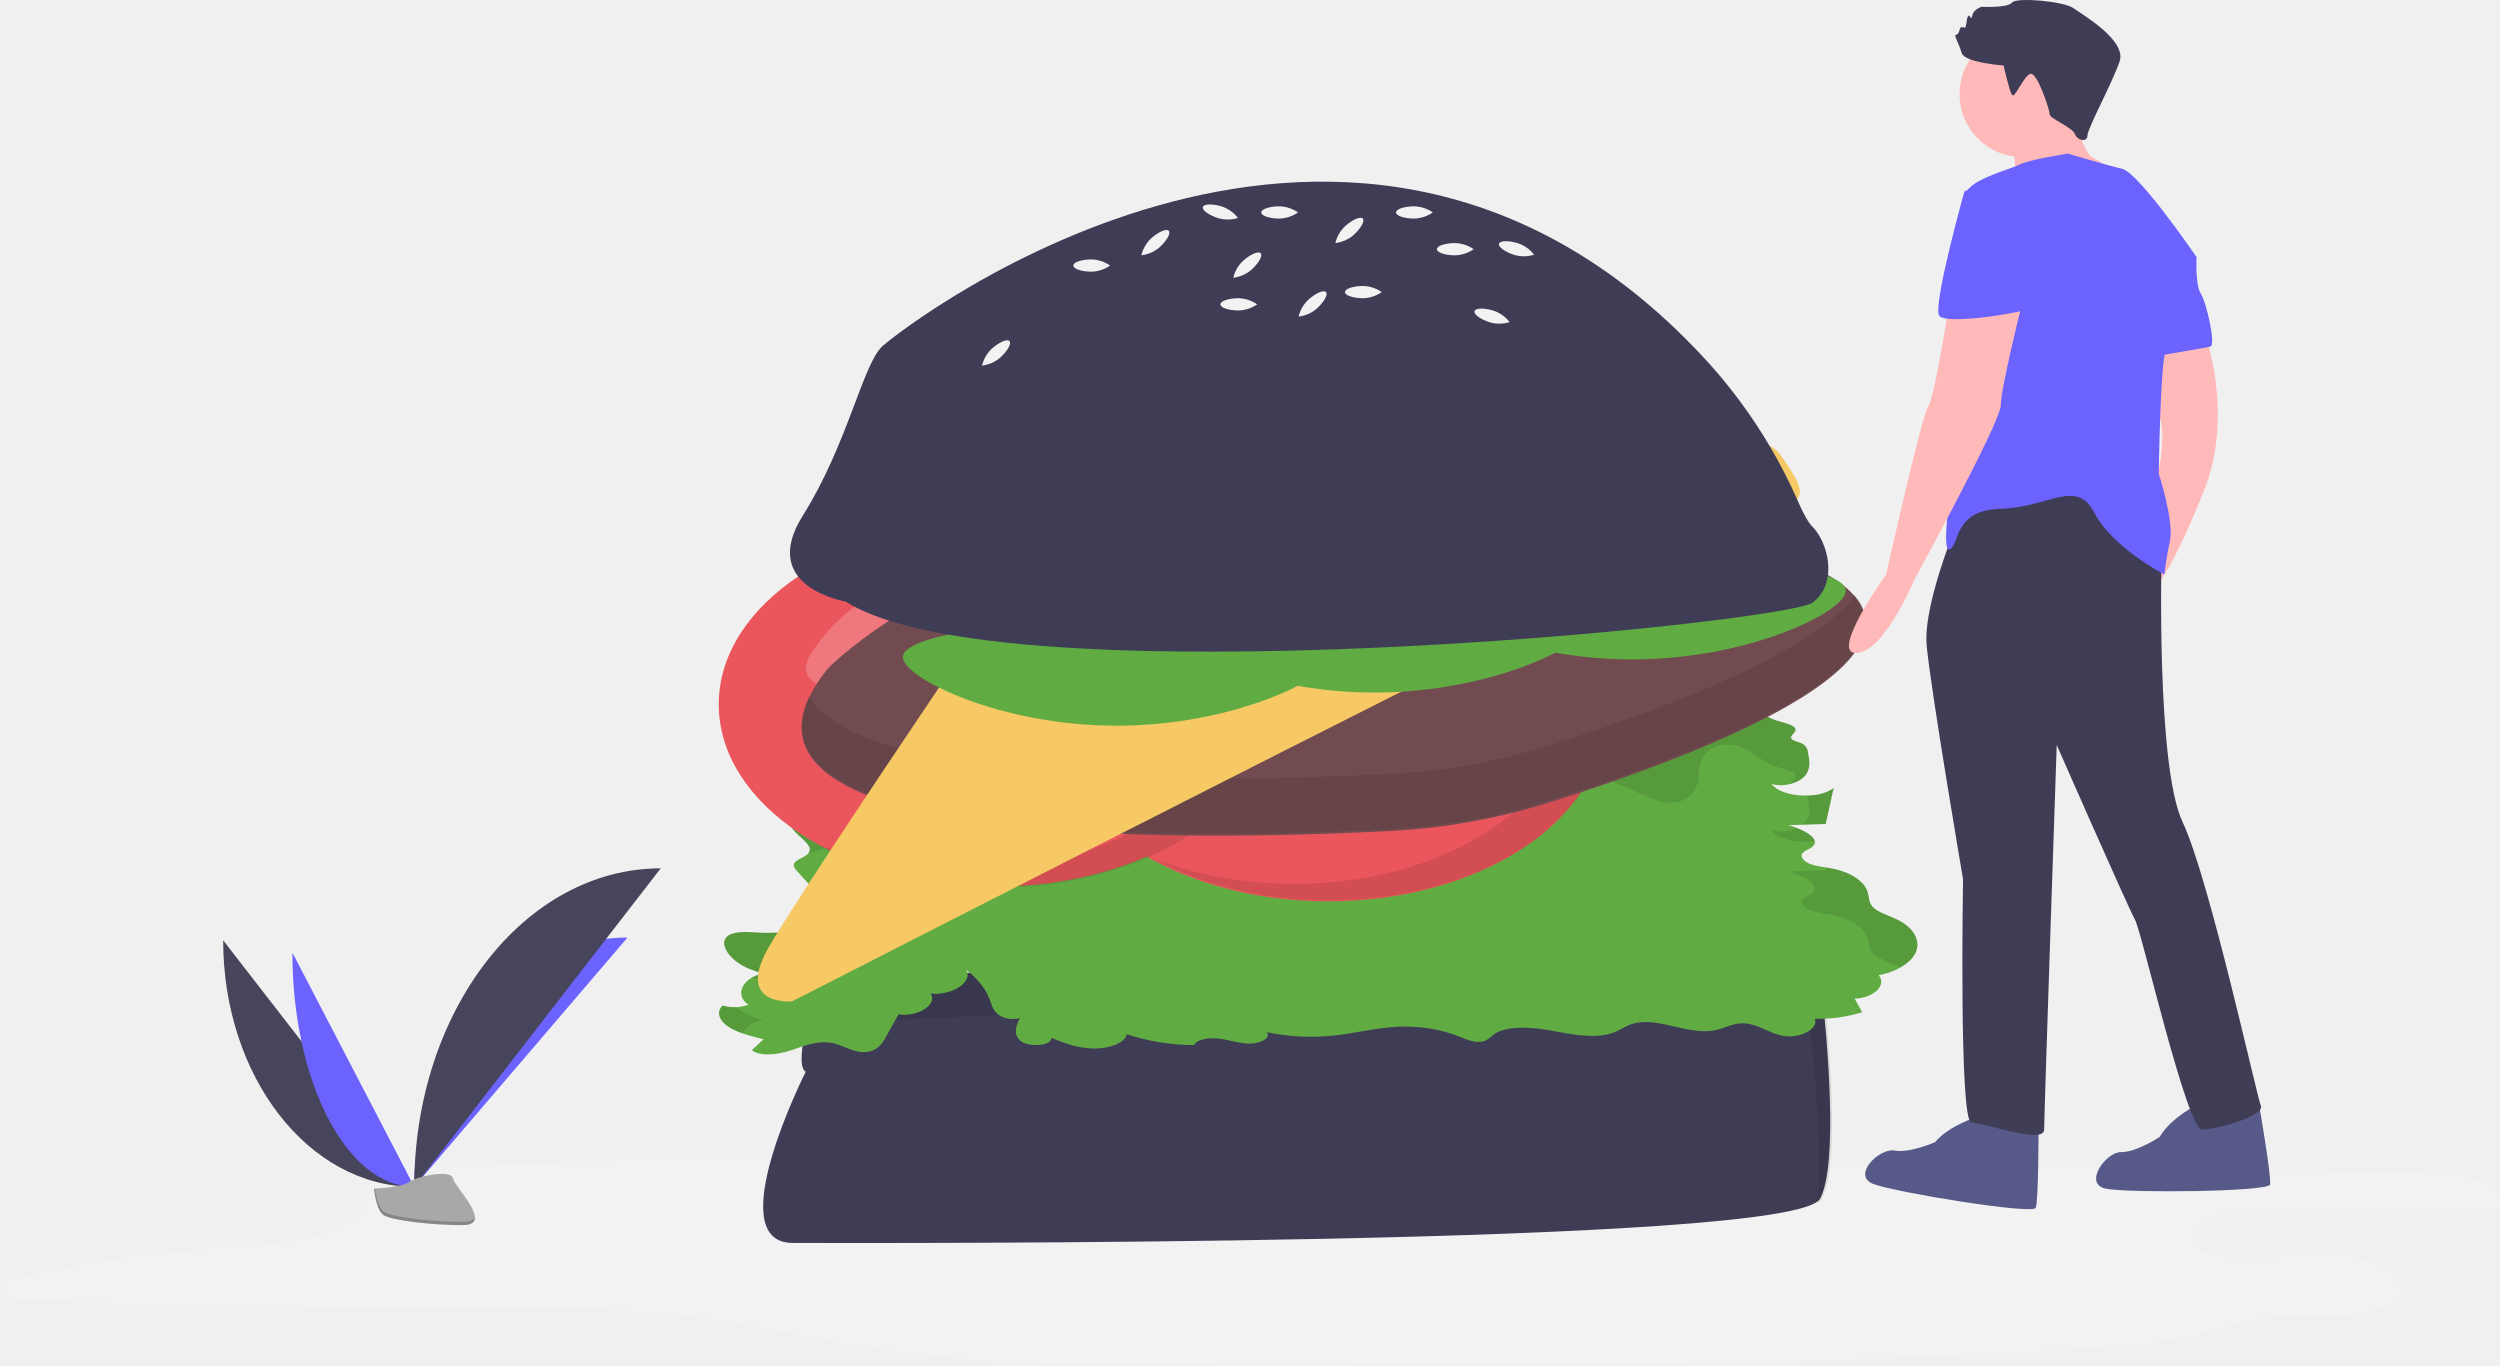
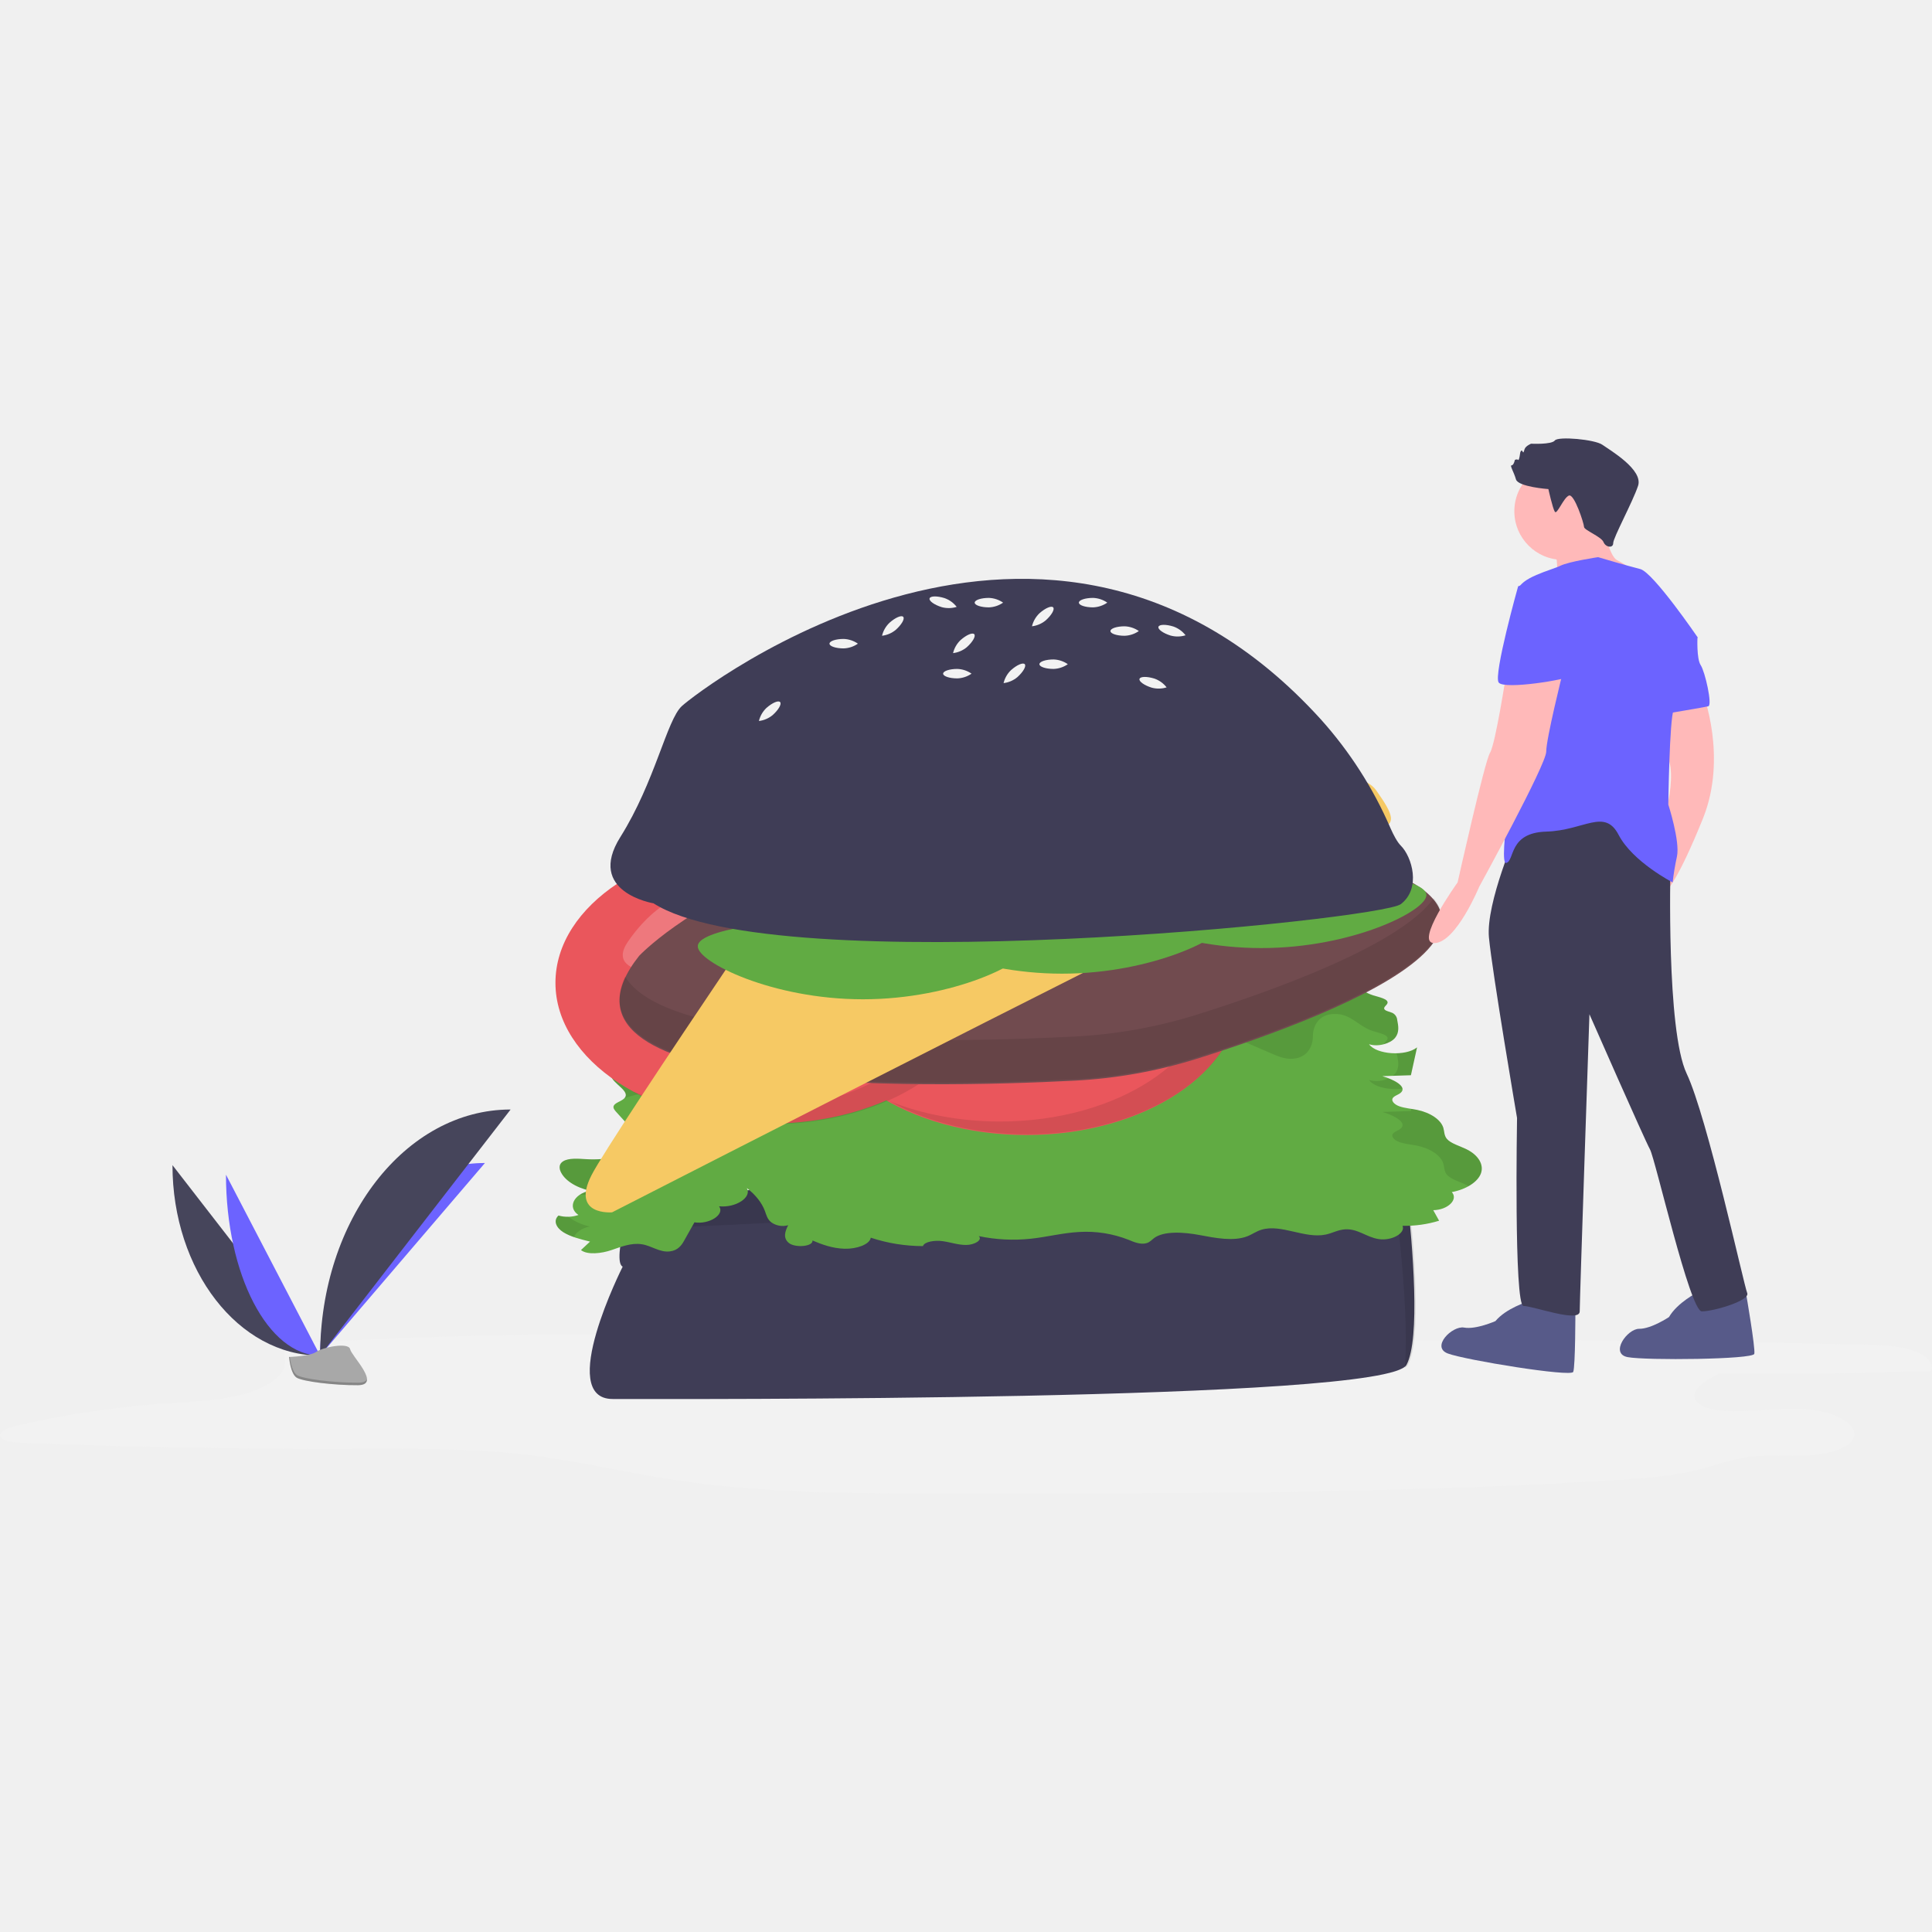
- <svg xmlns="http://www.w3.org/2000/svg" id="e6e30d14-284b-46c1-a714-214f05c6d996" data-name="Layer 1" width="1082" height="590.893" viewBox="0 0 1082 590.893">
+ <svg xmlns="http://www.w3.org/2000/svg" id="e6e30d14-284b-46c1-a714-214f05c6d996" data-name="Layer 1" width="500" height="500" viewBox="0 0 1082 590.893">
  <path d="M800.816,660.08q151.461-1.787,302.912,2.049c8.686.22,17.699.503,25.369,2.803s13.573,7.235,11.475,11.975q-59.121,1.749-118.365,1.081c-8.601,4.213-18.044,10.559-12.758,16.24,3.658,3.932,12.687,5.102,20.583,5.111,14.301.017,28.659-2.331,42.749-.953s28.148,8.788,24.021,16.481c-3.134,5.842-15.025,8.734-25.846,9.25s-21.901-.557-32.478.826c-10.052,1.315-18.76,4.731-28.167,7.115-14.839,3.762-31.289,4.924-47.473,5.913-124.272,7.592-249.574,7.532-374.578,7.463-50.607-.028-101.901-.104-150.77-7.492-27.856-4.211-54.55-10.751-82.758-14.144-33.694-4.053-68.517-3.503-102.973-3.382q-90.735.32-181.316-3.497c-4.494-.189-10.01-.831-11.223-3.27-1.415-2.846,4.329-5.067,9.184-6.202a533.256,533.256,0,0,1,83.659-12.479c14.268-1.003,28.971-1.514,42.093-4.817S218.742,679.922,218.619,671.843c-.038-2.464-1.077-5.101.979-7.278,2.731-2.89,9.451-3.554,15.248-3.869,64.269-3.493,128.889-4.952,193.45-4.366,22.71.206,45.514.663,68.063-.867,18.476-1.253,36.573-3.827,54.782-5.987,24.442-2.9,130.811-17.923,146.327-5.733,11.616,9.125-12.366,11.094,18.788,14.817C743.382,661.803,773.304,660.404,800.816,660.08Z" transform="translate(-59 -154.5537)" fill="#f2f2f2" />
  <path d="M407.718,618.404s-37.446,74.094-5.577,74.094,433.413,1.593,444.567-19.121c7.815-14.513,3.506-66.178.226-95.813a22.659,22.659,0,0,0-23.776-20.133c-86.843,4.793-411.273,22.557-409.863,20.34,2.788-4.382.797-3.187.797-3.187S401.344,615.217,407.718,618.404Z" transform="translate(-59 -154.5537)" fill="#3f3d56" />
  <path d="M847.73,577.565a22.659,22.659,0,0,0-23.776-20.133c-86.843,4.793-411.273,22.557-409.863,20.34,2.788-4.382.797-3.187.797-3.187s-2.845,9.071-5.175,18.977c.33-.033.577.278-.499,2.171q-.144.641-.283,1.282c12.994,1.284,324.603-15.779,409.446-20.462a22.659,22.659,0,0,1,23.776,20.133c2.439,22.033,5.445,56.24,3.615,78.306a4.763,4.763,0,0,0,1.736-1.614C855.319,658.865,851.011,607.2,847.73,577.565Z" transform="translate(-59 -154.5537)" opacity="0.1" />
  <path d="M452.35,507.362c-4.151-1.272-9.404-2.915-8.931-5.594.252-1.423,2.156-2.534,3.536-3.727,2.66-2.3,3.377-5.54.52-7.762s-9.739-2.519-12.26-.168c-1.297,1.209-1.219,2.726-1.888,4.092-2.089,4.261-10.539,6.132-17.718,7.788s-15.211,4.736-14.536,9.144c.736,4.809,11.811,9.075,7.355,13.176-1.616,1.487-5.015,2.317-5.738,4.018-.509,1.197.513,2.414,1.506,3.507l7.052,7.77c2.806,3.091,5.697,6.455,4.757,9.896-1.863,6.82-17.003,9.43-29.003,8.663-4.395-.281-9.56-.665-12.579,1.182-2.327,1.423-2.323,3.64-1.55,5.537,1.991,4.883,8.36,9.112,16.511,10.963-9.136,1.802-12.724,9.4-6.416,13.586a18.772,18.772,0,0,1-11.187.321c-3.12,2.872-1.286,6.813,2.671,9.326s9.562,3.926,14.99,5.268l-5.079,4.749c3.676,2.871,11.614,1.859,16.967.044s11.161-4.251,17.159-3.301c5.625.89,9.879,4.642,15.606,4,4.438-.498,6.551-3.35,7.933-5.812l5.878-10.466c8.368,1.309,17.166-4.424,13.805-8.997,9.364,1.006,18.58-5.075,15.506-10.231,4.987,3.846,8.498,8.314,10.215,13.0.768,2.094,1.235,4.307,3.325,6.081a11.045,11.045,0,0,0,9.662,1.748c-1.707,3.311-3.09,7.173.418,9.983s13.634,2.013,13.187-1.43c5.351,2.299,11.347,4.46,18.034,4.632s14.006-2.373,14.614-6.184a93.428,93.428,0,0,0,29.206,4.701c.844-2.55,6.739-3.375,11.147-2.752s8.496,2.121,13.036,2.123,9.423-2.73,7.099-4.96a93.847,93.847,0,0,0,29.088,1.468c9.163-.973,17.846-3.285,27.125-3.783a64.787,64.787,0,0,1,27.613,4.361c3.042,1.275,6.822,2.881,10.164,1.88,1.895-.567,2.817-1.793,4.105-2.77,5.542-4.205,16.875-3.398,25.618-1.745s18.914,3.643,26.575.721c2.891-1.102,5.021-2.806,8.095-3.731,11.015-3.315,24.199,5.18,35.89,2.736,3.807-.796,6.896-2.7,10.929-2.935,7.153-.417,11.88,4.432,18.836,5.474,7.217,1.082,15.04-3.309,13.279-7.454a64.783,64.783,0,0,0,20.483-2.847l-3.276-5.897c8.164-.132,14.169-5.984,10.387-10.122,8.187-1.559,14.66-5.755,16.342-10.593s-1.491-10.131-8.011-13.362c-3.848-1.907-8.902-3.248-11.102-5.873-1.584-1.891-1.353-4.091-1.97-6.158-1.349-4.524-7.194-8.518-14.745-10.076-3.279-.676-6.868-.933-9.837-1.978s-5.114-3.307-3.4-5.043c.907-.919,2.654-1.46,3.783-2.294,4.58-3.382-3.273-7.663-9.977-9.562l16.01-.524,3.438-15.587c-6.334,5.152-22.765,4.068-26.881-1.773,5.143,1.688,12.041-.47,14.555-3.54s1.896-6.641,1.225-10.009a4.857,4.857,0,0,0-2.668-3.975c-1.567-.746-4.064-1.058-4.578-2.186-.524-1.151,1.503-2.169,1.803-3.347.577-2.26-4.617-3.256-8.125-4.349-8.277-2.579-12.284-9.825-21.701-9.59-9.344.234-11.955,7.368-11.962,12.715s-3.168,12.497-12.52,12.399c-3.734-.039-6.99-1.382-9.971-2.667l-26.782-11.551a64.132,64.132,0,0,0-10.999-3.943c-5.402-1.261-11.37-1.41-17.2-1.542l-37.466-.851a17.452,17.452,0,0,0-5.683.489c-1.968.658-2.924,1.952-4.11,3.065-5.217,4.898-17.482,6.817-26.334,4.119-2.347-.715-4.45-1.701-6.937-2.24-7.834-1.698-16.054,1.443-24.193,2.578-13.342,1.86-29.923-1.342-39.541,4.262-3.207,1.868-4.908,4.423-7.88,6.414s-8.334,3.341-12.082,1.838c.471,3.654.899,7.467-1.574,10.847s-8.818,6.139-15.052,5.286c-3.308-.874-3.047-3.655-1.483-5.537s3.964-3.805,3.184-5.84c-.774-2.019-4.315-3.193-6.963-4.601s-4.414-4.075-1.602-5.374c-1.895-2.436-8.707-2.139-11.704-.096s-3.296,4.919-3.623,7.579-1.039,5.572-4.511,7.352c-5.917,3.033-17.276,1.459-21.2,5.41-1.247,1.255-1.32,2.769-2.033,4.153-3.183,6.179-16.926,7.779-28.16,8.284a13.783,13.783,0,0,0-.156,3.899C461.538,511.601,455.135,508.216,452.35,507.362Z" transform="translate(-59 -154.5537)" fill="#61ab43" />
  <path d="M841.5,500.304c.671,3.368,1.289,6.939-1.225,10.009a7.684,7.684,0,0,1-1.258,1.191q5.074-.166,10.147-.332,1.719-7.794,3.438-15.587c-2.624,2.134-6.981,3.195-11.478,3.294A10.001,10.001,0,0,1,841.5,500.304Z" transform="translate(-59 -154.5537)" opacity="0.1" />
  <path d="M844.455,518.664c-.4-2.107-3.874-4.245-7.763-5.774a15.806,15.806,0,0,1-10.973.963C828.558,517.882,837.254,519.646,844.455,518.664Z" transform="translate(-59 -154.5537)" opacity="0.1" />
  <path d="M849.426,530.021q-.132.596-.263,1.192-8.005.262-16.01.524c6.704,1.899,14.557,6.179,9.977,9.562-1.13.834-2.876,1.375-3.783,2.294-1.714,1.736.431,3.998,3.4,5.043s6.558,1.302,9.837,1.978c7.551,1.557,13.396,5.552,14.745,10.076.616,2.067.385,4.267,1.97,6.158,2.2,2.626,7.254,3.967,11.102,5.873.371.184.727.376,1.076.573,3.479-1.968,5.98-4.505,6.935-7.251,1.683-4.838-1.491-10.131-8.011-13.362-3.848-1.907-8.902-3.248-11.102-5.873-1.584-1.891-1.353-4.091-1.97-6.158-1.349-4.524-7.194-8.518-14.745-10.076C851.553,530.36,850.49,530.189,849.426,530.021Z" transform="translate(-59 -154.5537)" opacity="0.1" />
  <path d="M380.378,601.8c1.246-2.653,4.429-5.01,9.005-5.912a30.464,30.464,0,0,1-12.064-5.442,18.223,18.223,0,0,1-5.539-.693c-3.12,2.872-1.286,6.813,2.671,9.326A28.735,28.735,0,0,0,380.378,601.8Z" transform="translate(-59 -154.5537)" opacity="0.1" />
  <path d="M408.618,524.115a53.272,53.272,0,0,1,6.991-2.083c7.179-1.655,15.629-3.526,17.718-7.788.67-1.366.591-2.883,1.888-4.092,2.521-2.351,9.403-2.054,12.26.168s2.14,5.462-.52,7.762c-1.38,1.193-3.284,2.304-3.536,3.727-.473,2.679,4.78,4.321,8.931,5.594a17.651,17.651,0,0,1,5.405,2.851c.035-.284.069-.568.096-.849,11.233-.504,24.976-2.104,28.16-8.284.713-1.384.787-2.898,2.033-4.153,3.924-3.951,15.283-2.377,21.2-5.41,3.472-1.78,4.184-4.693,4.511-7.352s.626-5.536,3.623-7.579c2.996-2.043,9.808-2.34,11.704.096-2.812,1.299-1.046,3.967,1.602,5.374s6.189,2.582,6.963,4.601c.78,2.035-1.62,3.958-3.184,5.84s-1.825,4.662,1.483,5.537c6.233.852,12.578-1.906,15.052-5.286s2.045-7.193,1.574-10.847c3.748,1.504,9.11.153,12.082-1.838s4.673-4.546,7.88-6.414c9.619-5.604,26.199-2.402,39.541-4.262,8.139-1.135,16.359-4.276,24.193-2.578,2.487.539,4.59,1.525,6.937,2.24,8.852,2.698,21.118.779,26.334-4.119,1.185-1.113,2.142-2.408,4.11-3.065a17.451,17.451,0,0,1,5.683-.489q18.733.426,37.466.851c5.83.132,11.798.281,17.2,1.542a64.135,64.135,0,0,1,10.999,3.943q13.391,5.775,26.782,11.551c2.981,1.286,6.237,2.628,9.971,2.667,9.351.098,12.513-7.053,12.52-12.4s2.618-12.481,11.962-12.715c9.417-.236,13.425,7.011,21.702,9.59,3.508,1.093,8.703,2.089,8.125,4.349-.268,1.049-1.901,1.971-1.885,2.974a12.328,12.328,0,0,0,6.102-3.498c2.514-3.07,1.896-6.641,1.225-10.009a4.857,4.857,0,0,0-2.668-3.975c-1.567-.746-4.064-1.058-4.578-2.186-.524-1.151,1.503-2.169,1.803-3.347.577-2.26-4.617-3.256-8.125-4.349-8.277-2.579-12.284-9.825-21.702-9.59-9.344.234-11.955,7.368-11.962,12.714s-3.168,12.497-12.52,12.399c-3.734-.039-6.99-1.382-9.971-2.667q-13.391-5.775-26.782-11.551a64.139,64.139,0,0,0-10.999-3.943c-5.402-1.261-11.37-1.41-17.2-1.542q-18.733-.426-37.466-.851a17.452,17.452,0,0,0-5.683.489c-1.968.658-2.924,1.952-4.11,3.065-5.217,4.898-17.482,6.817-26.334,4.119-2.347-.715-4.45-1.701-6.937-2.24-7.834-1.698-16.054,1.443-24.193,2.578-13.342,1.86-29.923-1.342-39.541,4.262-3.207,1.868-4.908,4.423-7.88,6.414s-8.334,3.341-12.082,1.838c.471,3.654.9,7.467-1.574,10.847s-8.818,6.139-15.052,5.286c-3.308-.874-3.047-3.655-1.483-5.537s3.964-3.805,3.184-5.84c-.774-2.019-4.315-3.193-6.963-4.601s-4.414-4.075-1.602-5.374c-1.895-2.436-8.707-2.139-11.704-.096-2.997,2.043-3.296,4.919-3.623,7.579s-1.039,5.572-4.511,7.352c-5.917,3.033-17.276,1.459-21.2,5.41-1.247,1.255-1.32,2.769-2.033,4.153-3.183,6.179-16.926,7.779-28.16,8.284-.027.281-.062.565-.096.849a17.651,17.651,0,0,0-5.405-2.851c-4.151-1.272-9.404-2.915-8.931-5.594.252-1.423,2.156-2.534,3.536-3.727,2.66-2.3,3.377-5.54.52-7.762s-9.739-2.519-12.26-.168c-1.297,1.209-1.219,2.726-1.888,4.092-2.089,4.261-10.539,6.132-17.718,7.788s-15.211,4.736-14.536,9.144C401.797,515.868,412.522,520.075,408.618,524.115Z" transform="translate(-59 -154.5537)" opacity="0.1" />
  <path d="M389.383,575.847a15.738,15.738,0,0,0-5.557,2.175c1.075.047,2.146.118,3.175.183,12.0.766,27.14-1.843,29.003-8.663.94-3.441-1.951-6.805-4.757-9.896q-1.692-1.864-3.383-3.728c-5.871,1.995-13.894,2.691-20.863,2.246-4.394-.281-9.56-.665-12.579,1.182-2.327,1.423-2.323,3.64-1.55,5.537C374.863,569.767,381.232,573.996,389.383,575.847Z" transform="translate(-59 -154.5537)" opacity="0.1" />
  <ellipse cx="574.788" cy="311.232" rx="119.507" ry="78.875" fill="#ea565c" />
  <path d="M593.156,460.209s-54.177,5.577-38.242-17.528,35.852-31.072,45.413-24.698,13.544,23.901,11.951,23.901-24.698-13.544-32.665-3.187S593.156,460.209,593.156,460.209Z" transform="translate(-59 -154.5537)" fill="#fff" opacity="0.2" />
  <path d="M640.098,462.467s44.738,31.06,17.598,38.21-47.442.221-50.544-10.843,5.293-26.957,6.502-25.919,9.916,26.365,22.708,23.696S640.098,462.467,640.098,462.467Z" transform="translate(-59 -154.5537)" fill="#fff" opacity="0.2" />
  <path d="M650.543,443.002s3.531-54.348,23.656-34.786,24.662,40.529,16.784,48.894-25.825,9.371-25.559,7.8,17.471-22.095,8.587-31.677S650.543,443.002,650.543,443.002Z" transform="translate(-59 -154.5537)" fill="#fff" opacity="0.2" />
  <ellipse cx="430.583" cy="304.858" rx="119.507" ry="78.875" fill="#ea565c" />
  <path d="M448.95,453.835s-54.177,5.577-38.242-17.528,35.852-31.072,45.413-24.698,13.544,23.901,11.951,23.901-24.698-13.544-32.665-3.187S448.95,453.835,448.95,453.835Z" transform="translate(-59 -154.5537)" fill="#fff" opacity="0.2" />
  <path d="M495.893,456.093s44.738,31.06,17.598,38.21-47.442.221-50.544-10.843,5.293-26.957,6.502-25.919,9.916,26.365,22.708,23.696S495.893,456.093,495.893,456.093Z" transform="translate(-59 -154.5537)" fill="#fff" opacity="0.2" />
  <path d="M506.337,436.628s3.531-54.348,23.656-34.786,24.662,40.529,16.784,48.894-25.825,9.371-25.559,7.8,17.471-22.095,8.587-31.677S506.337,436.628,506.337,436.628Z" transform="translate(-59 -154.5537)" fill="#fff" opacity="0.2" />
  <path d="M551.775,392.286c26.031,14.469,42.576,36.134,42.576,60.354,0,43.561-53.505,78.875-119.507,78.875-22.616,0-43.763-4.147-61.794-11.351,20.789,11.555,47.625,18.521,76.932,18.521,66.002,0,119.507-35.313,119.507-78.875C609.488,431.175,586.367,406.106,551.775,392.286Z" transform="translate(-59 -154.5537)" opacity="0.1" />
  <path d="M695.981,397.863c26.031,14.469,42.576,36.134,42.576,60.354,0,43.561-53.505,78.875-119.507,78.875-22.616,0-43.763-4.147-61.794-11.351,20.789,11.555,47.625,18.521,76.932,18.521,66.002,0,119.507-35.313,119.507-78.875C753.694,436.752,730.572,411.683,695.981,397.863Z" transform="translate(-59 -154.5537)" opacity="0.1" />
  <path d="M416.955,444.302s102.776-109.947,354.538-64.534c199.02,35.899,35.591,97.687-41.618,122a277.396,277.396,0,0,1-69.058,12.434C573.714,518.687,354.625,522.697,416.955,444.302Z" transform="translate(-59 -154.5537)" fill="#714b4f" />
  <path d="M729.875,477.07A277.394,277.394,0,0,1,660.817,489.503c-70.562,3.634-227.736,6.953-251.75-33.596-30.322,65.54,169.523,61.732,251.75,57.497a277.394,277.394,0,0,0,69.058-12.434c56.593-17.821,159.502-55.776,132.052-88.912C843.446,438.064,773.132,463.449,729.875,477.07Z" transform="translate(-59 -154.5537)" opacity="0.1" />
  <line x1="577.45" y1="225.612" x2="605.335" y2="280.586" fill="none" stroke="#000" stroke-miterlimit="10" stroke-width="2" opacity="0.1" />
  <line x1="491.405" y1="245.53" x2="515.306" y2="291.74" fill="none" stroke="#000" stroke-miterlimit="10" stroke-width="2" opacity="0.1" />
  <line x1="627.643" y1="225.612" x2="665.089" y2="280.586" fill="none" stroke="#000" stroke-miterlimit="10" stroke-width="2" opacity="0.1" />
  <line x1="491.405" y1="296.52" x2="742.37" y2="264.651" fill="none" stroke="#000" stroke-miterlimit="10" stroke-width="2" opacity="0.1" />
  <line x1="732.809" y1="235.97" x2="750.337" y2="260.668" fill="none" stroke="#000" stroke-miterlimit="10" stroke-width="2" opacity="0.1" />
  <line x1="442.009" y1="264.651" x2="453.163" y2="287.756" fill="none" stroke="#000" stroke-miterlimit="10" stroke-width="2" opacity="0.1" />
  <path d="M538.471,344.356s229.182-1.037,231.285-3.111,50.462-3.172,59.924,10.307,12.616,19.7,0,21.774-427.877,214.625-427.877,214.625-23.128,2.074-11.564-20.737S538.471,344.356,538.471,344.356Z" transform="translate(-59 -154.5537)" fill="#f6c964" />
  <path d="M634.688,439.161c0,8.58-41.377,29.478-92.419,29.478s-92.419-20.898-92.419-29.478S491.227,427.211,542.269,427.211,634.688,430.581,634.688,439.161Z" transform="translate(-59 -154.5537)" fill="#61ab43" />
  <ellipse cx="483.269" cy="284.209" rx="92.419" ry="15.536" fill="#61ab43" />
  <path d="M746.228,424.82c0,8.58-41.377,29.478-92.419,29.478s-92.419-20.898-92.419-29.478,41.377-11.951,92.419-11.951S746.228,416.24,746.228,424.82Z" transform="translate(-59 -154.5537)" fill="#61ab43" />
  <ellipse cx="594.809" cy="269.868" rx="92.419" ry="15.536" fill="#61ab43" />
  <path d="M857.768,410.48c0,8.58-41.377,29.478-92.419,29.478s-92.419-20.898-92.419-29.478,41.377-11.951,92.419-11.951S857.768,401.899,857.768,410.48Z" transform="translate(-59 -154.5537)" fill="#61ab43" />
  <ellipse cx="706.349" cy="255.528" rx="92.419" ry="15.536" fill="#61ab43" />
  <path d="M424.988,414.893s-38.01-6.188-18.563-37.126,25.988-65.62,34.474-73.369c9.488-8.663,205.313-160.543,357.87,7.521A224.216,224.216,0,0,1,837.674,372.67c1.845,4.2,3.88,7.97,5.869,9.959,6.188,6.188,11.491,23.867,0,32.707S493.495,458.649,424.988,414.893Z" transform="translate(-59 -154.5537)" fill="#3f3d56" />
  <path d="M603.106,286.277a14.87,14.87,0,0,1-7.956,2.652c-4.394,0-7.956-1.187-7.956-2.652s3.562-2.652,7.956-2.652A14.869,14.869,0,0,1,603.106,286.277Z" transform="translate(-59 -154.5537)" fill="#f2f2f2" />
  <path d="M539.461,269.482a14.87,14.87,0,0,1-7.956,2.652c-4.394,0-7.956-1.187-7.956-2.652s3.562-2.652,7.956-2.652A14.87,14.87,0,0,1,539.461,269.482Z" transform="translate(-59 -154.5537)" fill="#f2f2f2" />
  <path d="M712.354,293.956a14.87,14.87,0,0,1-8.385.156c-4.193-1.312-7.238-3.508-6.801-4.906s4.191-1.467,8.385-.156A14.87,14.87,0,0,1,712.354,293.956Z" transform="translate(-59 -154.5537)" fill="#f2f2f2" />
  <path d="M594.787,248.874a14.87,14.87,0,0,1-8.385.156c-4.193-1.312-7.238-3.508-6.801-4.906s4.191-1.467,8.385-.156A14.87,14.87,0,0,1,594.787,248.874Z" transform="translate(-59 -154.5537)" fill="#f2f2f2" />
  <path d="M722.961,264.786a14.87,14.87,0,0,1-8.385.156c-4.193-1.312-7.238-3.508-6.801-4.906s4.191-1.467,8.385-.156A14.87,14.87,0,0,1,722.961,264.786Z" transform="translate(-59 -154.5537)" fill="#f2f2f2" />
  <path d="M696.805,262.41a14.87,14.87,0,0,1-7.956,2.652c-4.394,0-7.956-1.187-7.956-2.652s3.562-2.652,7.956-2.652A14.87,14.87,0,0,1,696.805,262.41Z" transform="translate(-59 -154.5537)" fill="#f2f2f2" />
  <path d="M620.785,246.499a14.87,14.87,0,0,1-7.956,2.652c-4.394,0-7.956-1.187-7.956-2.652s3.562-2.652,7.956-2.652A14.87,14.87,0,0,1,620.785,246.499Z" transform="translate(-59 -154.5537)" fill="#f2f2f2" />
  <path d="M679.126,246.499a14.87,14.87,0,0,1-7.956,2.652c-4.394,0-7.956-1.187-7.956-2.652s3.562-2.652,7.956-2.652A14.87,14.87,0,0,1,679.126,246.499Z" transform="translate(-59 -154.5537)" fill="#f2f2f2" />
  <path d="M657.027,280.973a14.87,14.87,0,0,1-7.956,2.652c-4.394,0-7.956-1.187-7.956-2.652s3.562-2.652,7.956-2.652A14.87,14.87,0,0,1,657.027,280.973Z" transform="translate(-59 -154.5537)" fill="#f2f2f2" />
  <path d="M592.75,274.778a14.87,14.87,0,0,1,4.171-7.275c3.279-2.925,6.727-4.411,7.702-3.318s-.892,4.35-4.171,7.275A14.87,14.87,0,0,1,592.75,274.778Z" transform="translate(-59 -154.5537)" fill="#f2f2f2" />
  <path d="M552.971,265.055a14.869,14.869,0,0,1,4.171-7.275c3.278-2.925,6.727-4.411,7.702-3.318s-.892,4.35-4.171,7.275A14.869,14.869,0,0,1,552.971,265.055Z" transform="translate(-59 -154.5537)" fill="#f2f2f2" />
  <path d="M484.023,312.789a14.87,14.87,0,0,1,4.171-7.275c3.279-2.925,6.727-4.411,7.702-3.318s-.892,4.35-4.171,7.275A14.87,14.87,0,0,1,484.023,312.789Z" transform="translate(-59 -154.5537)" fill="#f2f2f2" />
  <path d="M636.948,259.751a14.869,14.869,0,0,1,4.171-7.275c3.278-2.925,6.727-4.411,7.702-3.318s-.892,4.35-4.171,7.275A14.87,14.87,0,0,1,636.948,259.751Z" transform="translate(-59 -154.5537)" fill="#f2f2f2" />
  <path d="M621.036,291.574a14.869,14.869,0,0,1,4.171-7.275c3.279-2.925,6.727-4.411,7.702-3.318s-.892,4.35-4.171,7.275A14.869,14.869,0,0,1,621.036,291.574Z" transform="translate(-59 -154.5537)" fill="#f2f2f2" />
  <path d="M914.657,637.975s-12.103,3.631-18.154,10.893c0,0-10.893,4.841-17.549,3.631s-18.759,10.893-9.077,14.523,68.986,13.313,70.197,10.287,1.21-33.888,1.21-33.888Z" transform="translate(-59 -154.5537)" fill="#575a89" />
  <path d="M1009.727,632.778s-11.305,5.645-16.027,13.833c0,0-9.906,6.631-16.671,6.575s-16.623,13.937-6.463,15.86,70.247,1.334,70.922-1.854-4.596-33.597-4.596-33.597Z" transform="translate(-59 -154.5537)" fill="#575a89" />
  <circle cx="875.324" cy="40.759" r="27.231" fill="#ffb9b9" />
  <path d="M956.412,199.851s3.026,20.575,8.472,22.995a40.207,40.207,0,0,1,10.287,7.262l-15.129,7.262-29.652-1.815s2.421-13.313-1.815-19.97S956.412,199.851,956.412,199.851Z" transform="translate(-59 -154.5537)" fill="#ffb9b9" />
  <path d="M1012.69,297.279s13.918,35.703,0,70.197-19.97,39.94-19.97,39.94l-4.236-45.386,4.871-4.419s2.95-13.769.552-21.922,1.234-33.569,1.234-33.569Z" transform="translate(-59 -154.5537)" fill="#ffb9b9" />
  <path d="M908.606,374.738s-17.549,39.94-15.734,59.304,15.734,101.059,15.734,101.059-1.815,105.295,3.631,105.295,31.467,9.682,31.467,3.026,5.446-166.415,5.446-166.415,30.862,70.197,33.888,75.643,22.39,90.772,29.047,90.772,27.231-6.051,25.416-10.287-22.39-98.638-33.888-122.844S994.536,394.707,994.536,394.707L975.171,352.347Z" transform="translate(-59 -154.5537)" fill="#3f3d56" />
  <path d="M926.155,182.907s-16.944-1.21-18.154-5.446-3.631-7.867-2.421-7.867,1.815-3.026,1.815-3.026,1.21-.605,1.815,0,1.21-4.236,1.21-4.236.605-1.815,1.21-.605.605.605,1.21-1.21,3.631-3.026,3.631-3.026,11.498.605,13.313-1.815,22.39-.605,26.626,2.421,22.995,13.918,19.97,22.995-13.918,29.047-13.918,32.073-4.236,2.421-5.446-.605-10.893-6.657-10.893-8.472-5.446-18.759-8.472-17.549-6.657,10.893-7.867,9.077S926.155,182.907,926.155,182.907Z" transform="translate(-59 -154.5537)" fill="#3f3d56" />
  <path d="M1009.665,265.812S984.854,229.503,977.592,227.688s-23.601-6.657-23.601-6.657-16.339,2.421-21.18,4.841-22.995,6.657-23.601,13.918,4.841,76.853,1.815,83.51-13.313,70.197-8.472,68.986,1.21-16.944,22.39-17.549,32.678-13.313,40.545,1.815,30.257,26.626,30.257,26.626a146.405,146.405,0,0,1,2.421-14.523c1.815-8.472-4.841-29.047-4.841-29.047s.605-47.806,3.026-53.253S1009.665,265.812,1009.665,265.812Z" transform="translate(-59 -154.5537)" fill="#6c63ff" />
  <path d="M1000.587,264.601l9.077,1.21s-.605,12.103,1.815,15.734,6.657,22.39,4.236,22.995-24.206,4.236-24.206,4.236L990.3,280.94Z" transform="translate(-59 -154.5537)" fill="#6c63ff" />
  <path d="M902.554,286.387s-6.051,39.334-9.077,44.176-18.154,72.617-18.154,72.617-24.878,34.596-12.775,33.991,24.878-31.57,24.878-31.57,37.519-68.381,37.519-75.643,9.077-43.57,9.077-43.57Z" transform="translate(-59 -154.5537)" fill="#ffb9b9" />
  <path d="M920.103,233.134l-10.893,4.236s-13.918,49.622-10.893,53.858,39.334-1.815,39.94-3.631S931.601,233.134,920.103,233.134Z" transform="translate(-59 -154.5537)" fill="#6c63ff" />
  <path d="M155.594,561.532c0,58.96,36.989,106.67,82.699,106.67" transform="translate(-59 -154.5537)" fill="#46455b" />
  <path d="M238.293,668.202c0-59.623,41.277-107.869,92.288-107.869" transform="translate(-59 -154.5537)" fill="#6c63ff" />
  <path d="M185.557,566.877c0,56.006,23.587,101.325,52.736,101.325" transform="translate(-59 -154.5537)" fill="#6c63ff" />
  <path d="M238.293,668.202c0-76.185,47.71-137.832,106.67-137.832" transform="translate(-59 -154.5537)" fill="#46455b" />
  <path d="M220.895,668.954s11.728-.361,15.263-2.878,18.041-5.522,18.918-1.486,17.625,20.076,4.384,20.183-30.766-2.062-34.294-4.211S220.895,668.954,220.895,668.954Z" transform="translate(-59 -154.5537)" fill="#a8a8a8" />
  <path d="M259.696,683.368c-13.241.107-30.766-2.062-34.294-4.211-2.687-1.637-3.757-7.509-4.115-10.218-.248.011-.392.015-.392.015s.743,9.459,4.271,11.608,21.053,4.318,34.294,4.211c3.822-.031,5.142-1.391,5.07-3.405C263.999,682.585,262.541,683.345,259.696,683.368Z" transform="translate(-59 -154.5537)" opacity="0.2" />
</svg>
